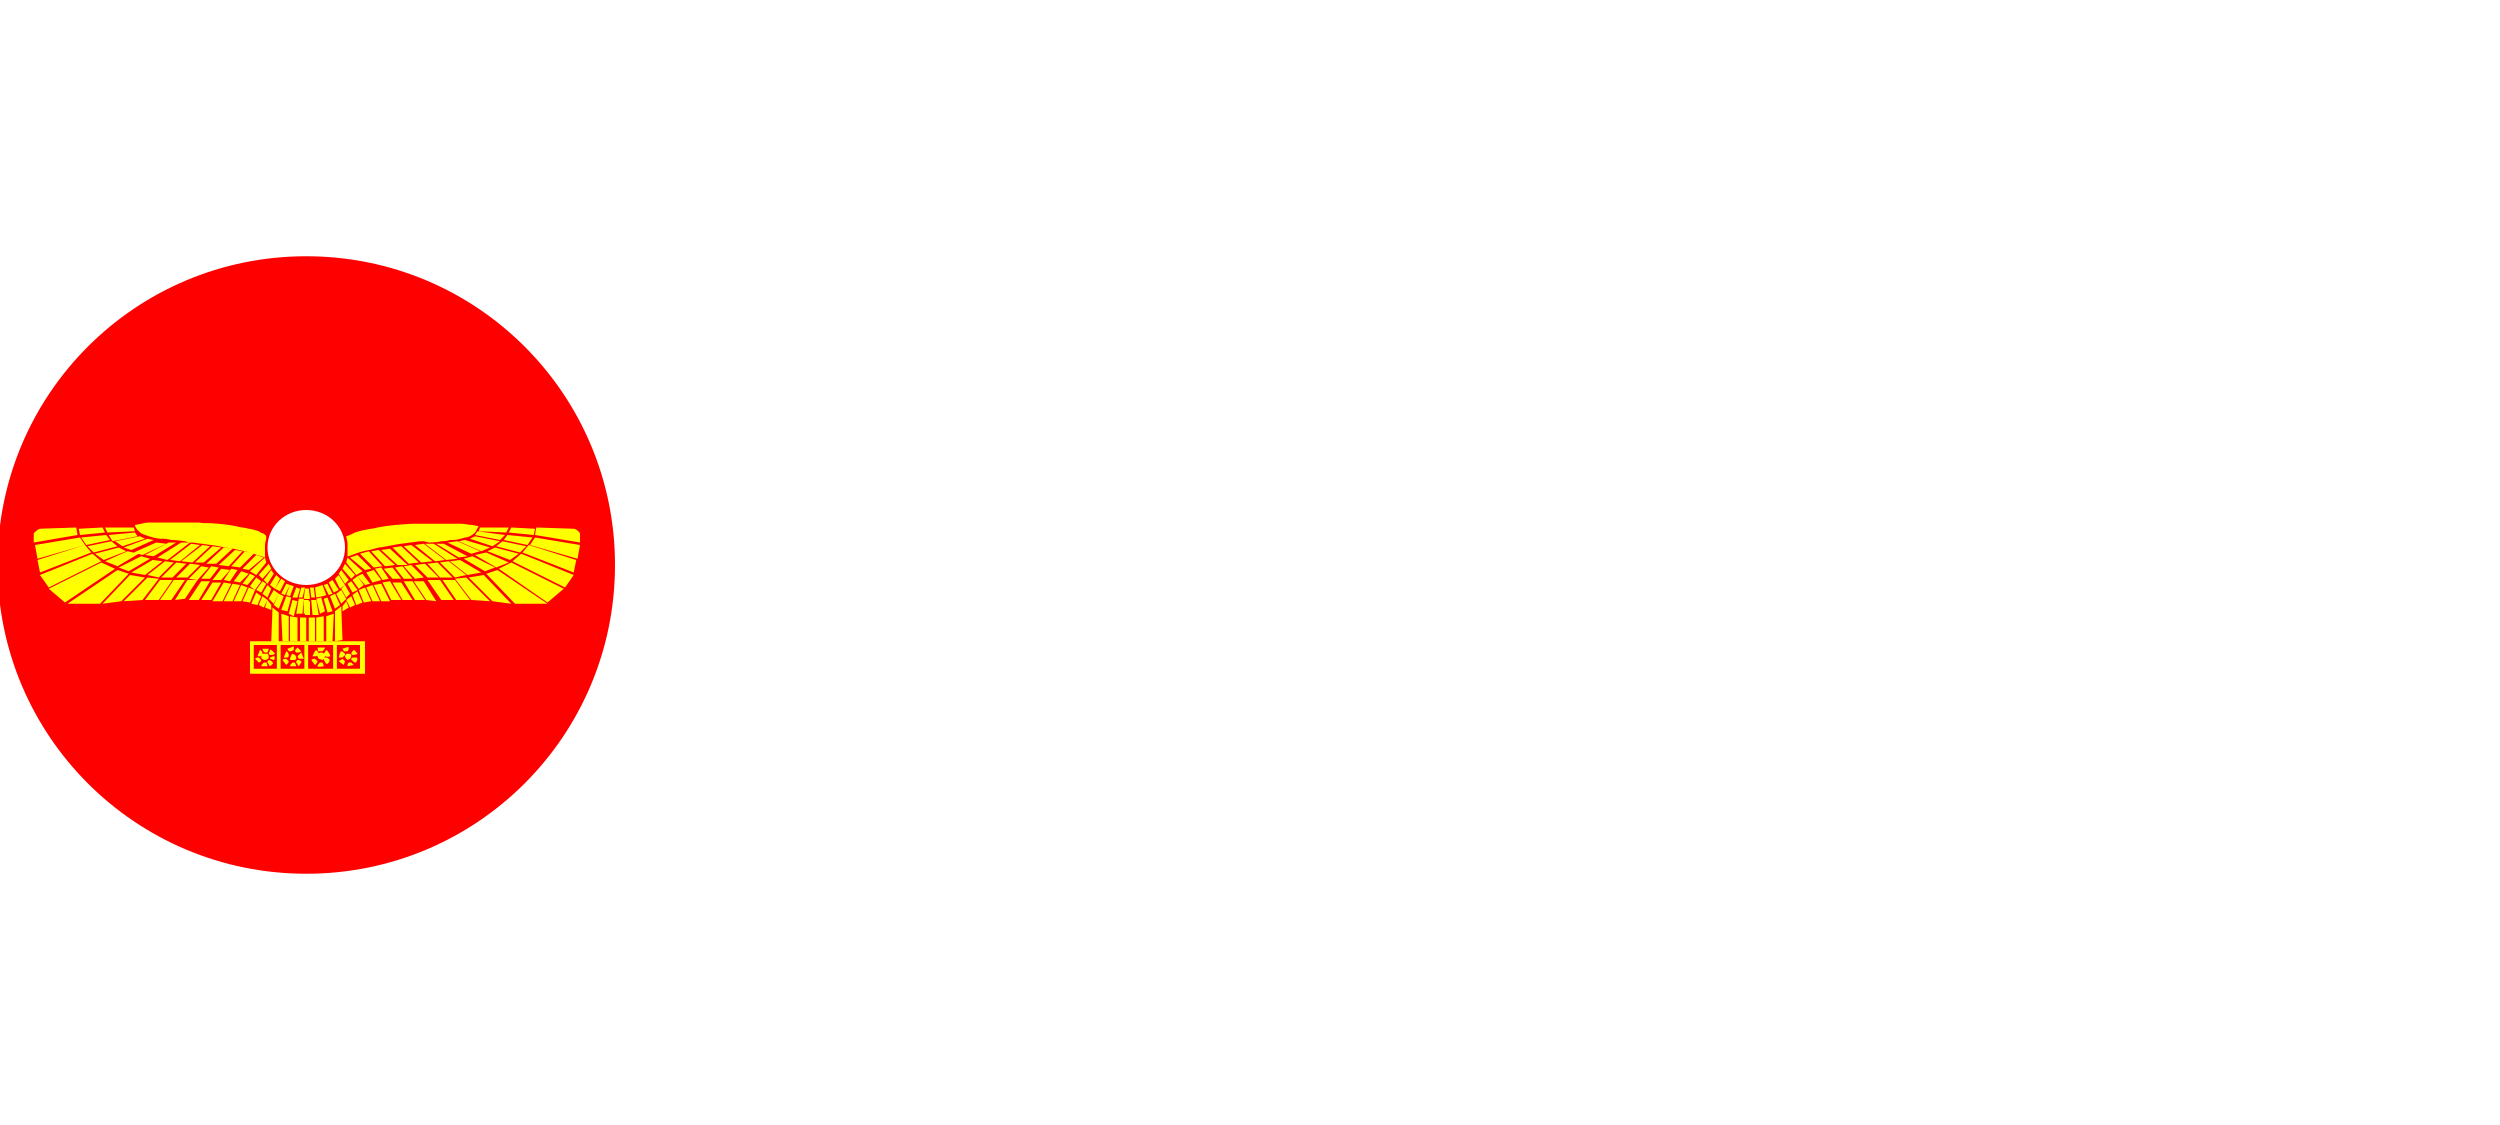
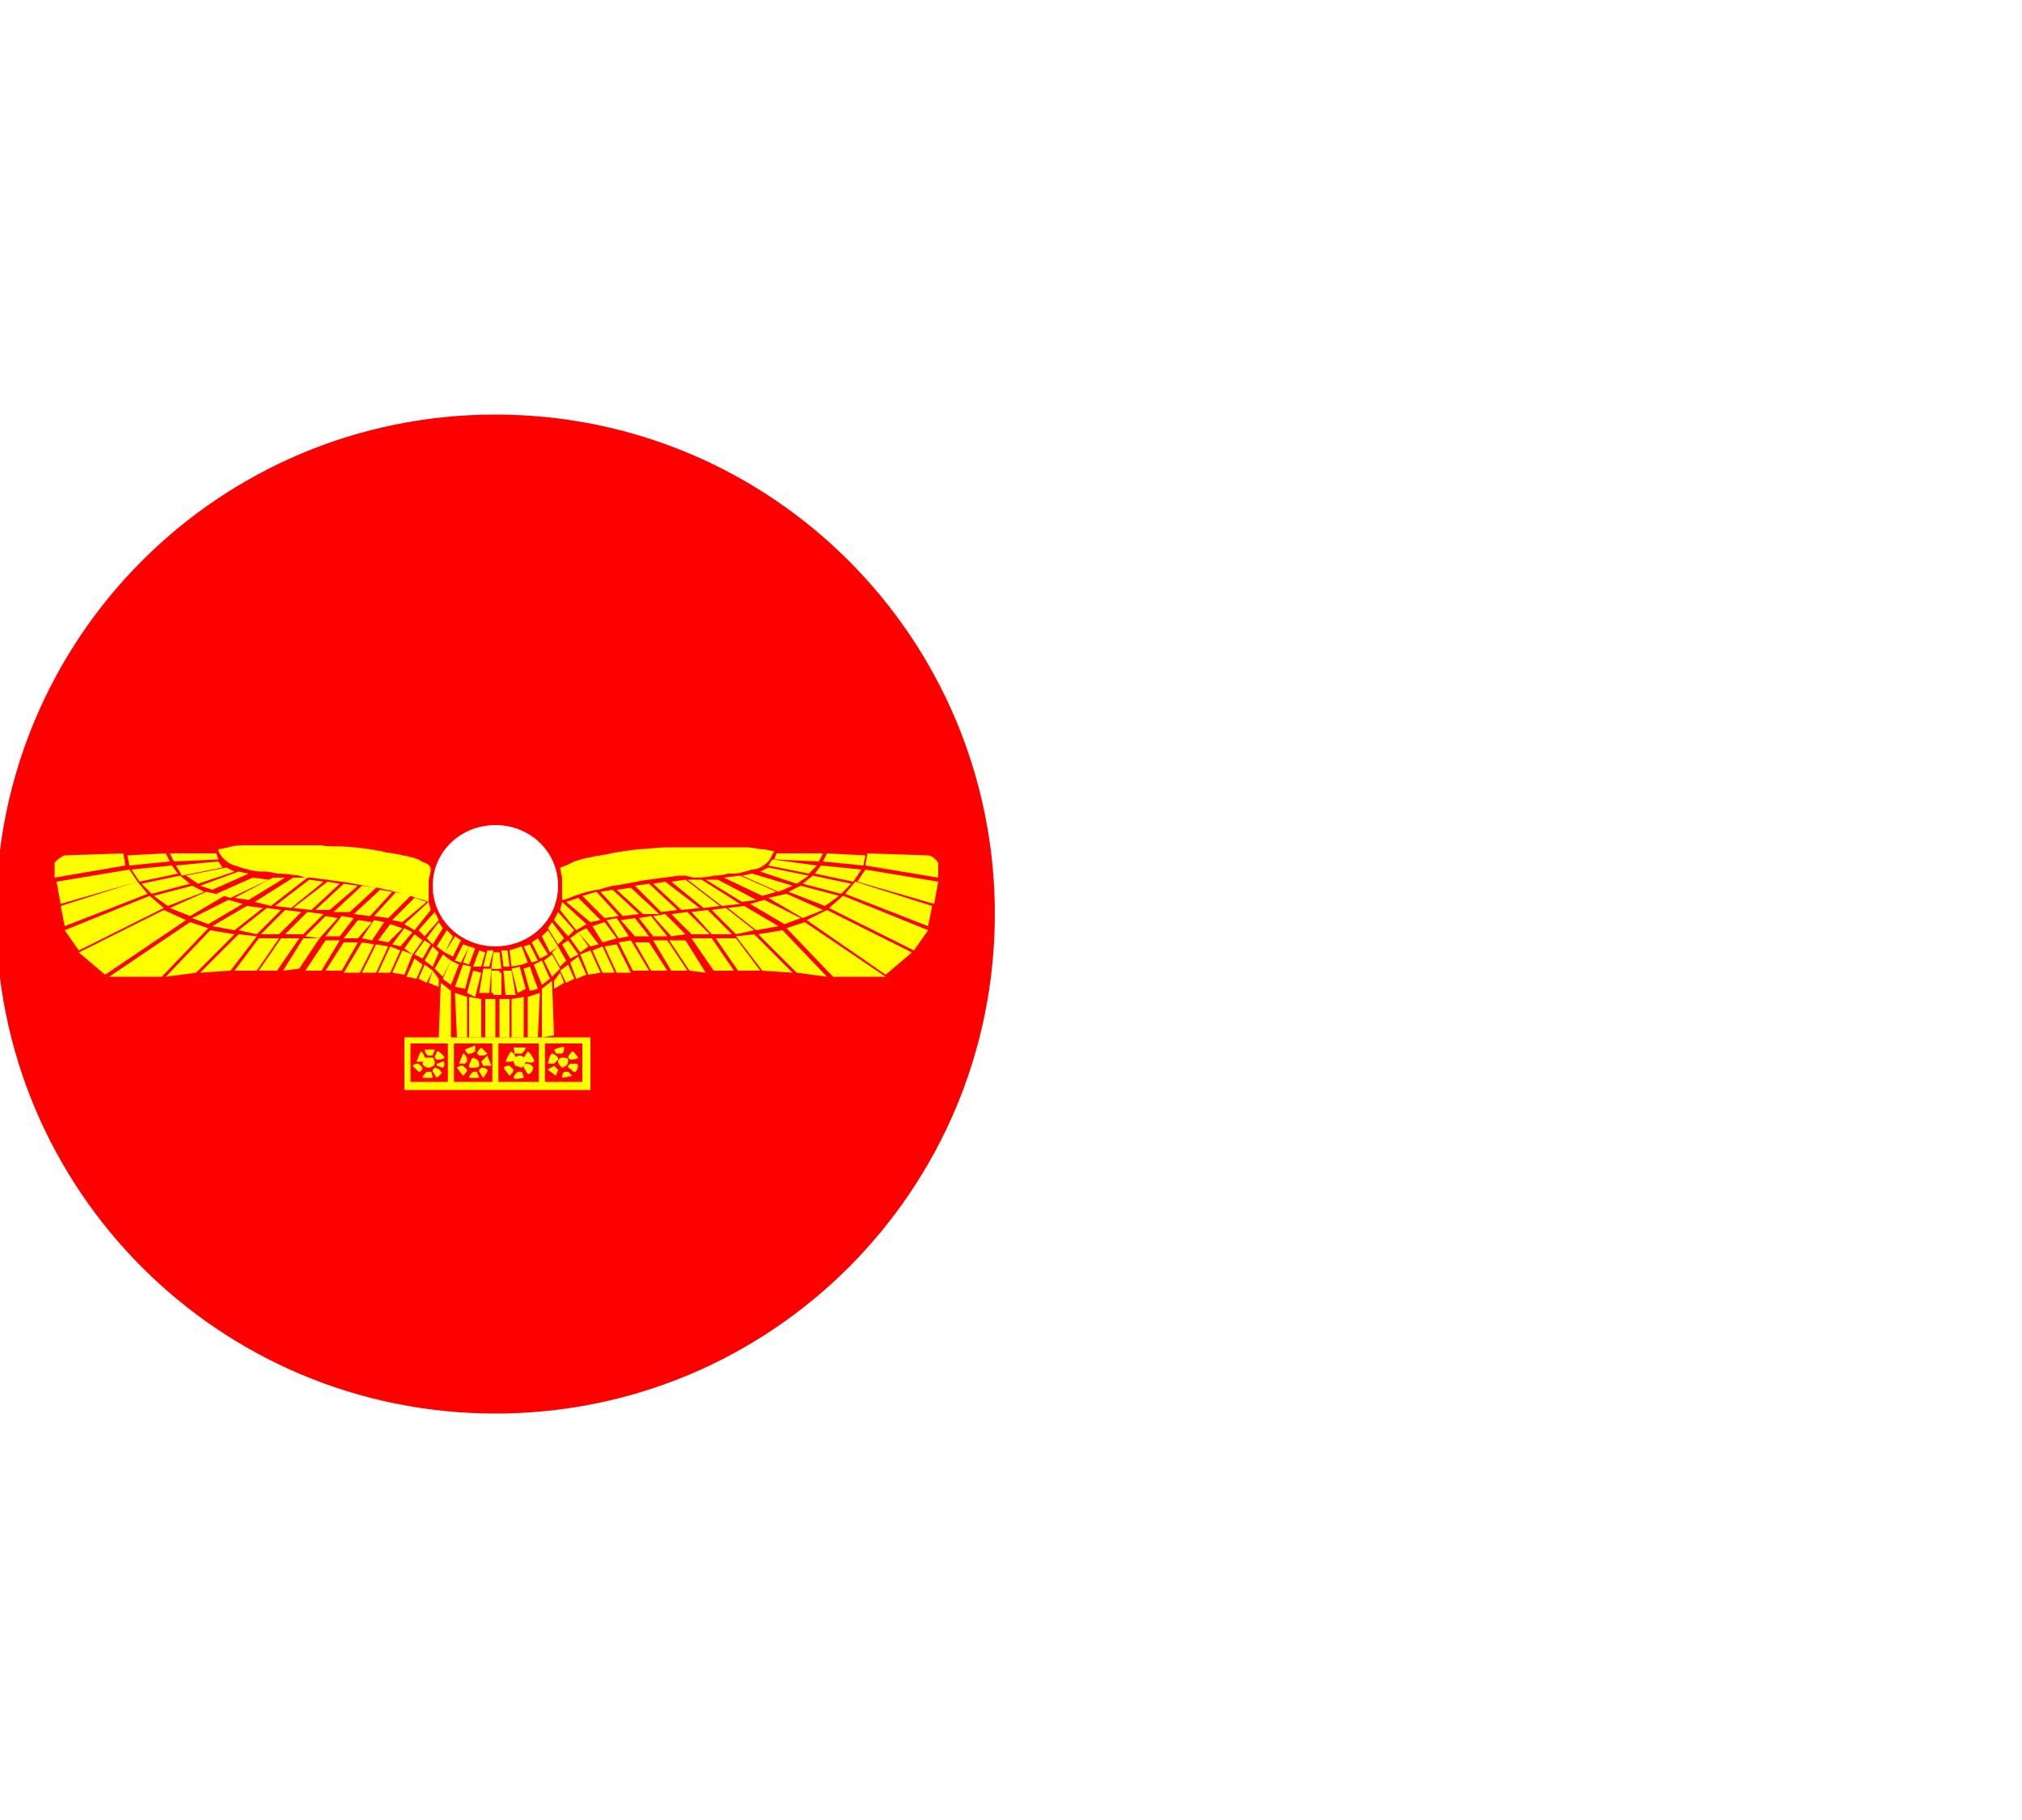
- <svg xmlns="http://www.w3.org/2000/svg" version="1.2" baseProfile="tiny-ps" viewBox="0 0 200 90" width="200" height="90">
+ <svg xmlns="http://www.w3.org/2000/svg" version="1.2" baseProfile="tiny-ps" viewBox="0 0 100 90" width="100" height="90">
  <style>
		tspan { white-space:pre }
		.shp0 { fill: #ffffff } 
		.shp1 { fill: #ff0000 } 
		.shp2 { fill: #ffff00 } 
		.shp3 { fill: none;stroke: #ffff00;stroke-width: 0.3 } 
	</style>
  <path id="Lager 1" class="shp0" d="M-6 -17L483 -17L483 126L-6 126L-6 -17Z" />
  <path id="Layer" class="shp1" d="M24.5 69.9C10.84 69.9 -0.2 58.86 -0.2 45.2C-0.2 31.54 10.84 20.5 24.5 20.5C38.16 20.5 49.2 31.54 49.2 45.2C49.2 58.86 38.16 69.9 24.5 69.9Z" />
  <g id="Lager_2">
    <path id="Border" fill-rule="evenodd" class="shp2" d="M20 51.3L29.2 51.3L29.2 53.9L20 53.9L20 51.3ZM28.8 51.6L20.3 51.6L20.3 53.5L28.8 53.5L28.8 51.6Z" />
    <path id="Layer" class="shp3" d="M26.8 51.5L26.8 53.7" />
    <path id="Layer" class="shp3" d="M24.5 51.5L24.5 53.6" />
    <path id="Layer" class="shp3" d="M22.3 51.5L22.3 53.6" />
    <path id="Layer" class="shp2" d="M21 51.9L21.5 51.9C21.5 52 21.4 52.1 21.4 52.2L21.4 52.2L21.4 52.2L21.2 52.2L21.2 52.2L21.2 52.2C21.1 52.2 21 52 21 51.9ZM20.9 52.8C20.9 52.9 20.8 53 20.7 53L20.4 52.7C20.5 52.6 20.6 52.6 20.7 52.6L20.7 52.6L20.7 52.6L20.9 52.8C21 52.8 21 52.8 20.9 52.8L20.9 52.8ZM21.6 53.3C21.5 53.2 21.5 53.1 21.4 53L21.4 53L21.4 52.9L21.5 52.8L21.5 52.8C21.6 52.8 21.8 52.9 21.8 53C22 53 21.6 53.3 21.6 53.3L21.6 53.3ZM20.9 52.5C20.8 52.5 20.7 52.5 20.6 52.5L20.8 52C20.9 52 21 52.2 21 52.3L21 52.3C21 52.3 21 52.3 21 52.4L20.9 52.5L20.9 52.5L20.9 52.5L20.9 52.5ZM21.4 53.3L20.9 53.3C20.9 53.2 21 53.1 21.1 53L21.1 53L21.1 53L21.3 53C21.3 52.9 21.4 53.2 21.4 53.3L21.4 53.3ZM22 52.3C21.9 52.4 21.7 52.4 21.6 52.4L21.5 52.3L21.5 52.3L21.5 52.3C21.5 52.2 21.6 52.1 21.6 52C21.7 51.9 22 52.3 22 52.3L22 52.3ZM21.4 52.3C21.5 52.4 21.5 52.5 21.5 52.6C21.5 52.7 21.3 52.8 21.2 52.8C21.1 52.8 20.9 52.7 20.9 52.6C20.9 52.5 21 52.4 21 52.3L21.1 52.3L21.4 52.3L21.4 52.3L21.4 52.3ZM21.9 52.8C21.8 52.8 21.7 52.7 21.6 52.7L21.6 52.7L21.6 52.7L21.6 52.6L21.6 52.6C21.7 52.6 21.8 52.5 21.9 52.5C22 52.4 22 52.8 21.9 52.8L21.9 52.8Z" />
    <path id="Layer" class="shp2" d="M27.4 51.9C27.4 51.9 27.9 51.7 27.9 51.8C27.9 51.9 27.9 52 27.8 52.1L27.8 52.1L27.8 52.1L27.6 52.1C27.6 52.1 27.6 52.1 27.5 52.1L27.5 52.1C27.6 52.2 27.5 52.1 27.4 51.9ZM27.6 52.9C27.6 53 27.5 53.1 27.5 53.2L27.1 52.9C27.2 52.8 27.3 52.8 27.4 52.7L27.4 52.7L27.4 52.7L27.6 52.9L27.6 52.9L27.6 52.9ZM28.4 53C28.3 53 28.2 52.8 28.1 52.8L28.1 52.8C28.1 52.8 28.1 52.8 28.1 52.7L28.2 52.6L28.2 52.6C28.3 52.6 28.4 52.6 28.5 52.6C28.7 52.6 28.5 53.1 28.4 53L28.4 53ZM27.4 52.6C27.3 52.6 27.2 52.6 27.1 52.6C27.1 52.6 27.2 52.1 27.3 52.1C27.4 52.1 27.5 52.2 27.6 52.3L27.6 52.3C27.6 52.3 27.6 52.3 27.6 52.4L27.4 52.6C27.5 52.6 27.4 52.6 27.4 52.6L27.4 52.6L27.4 52.6ZM28.3 53.2L27.8 53.3C27.8 53.2 27.8 53.1 27.9 53L27.9 53L27.9 53L28.1 53C28 52.9 28.2 53.1 28.3 53.2ZM28.6 52.3C28.5 52.4 28.2 52.4 28.2 52.4L28.1 52.3L28.1 52.3L28.1 52.3C28.1 52.2 28.2 52.1 28.3 52C28.3 51.9 28.6 52.3 28.6 52.3L28.6 52.3ZM27.8 52.8C27.7 52.7 27.6 52.6 27.6 52.5C27.6 52.4 27.7 52.3 27.8 52.3C27.9 52.3 28.1 52.3 28.1 52.4C28.1 52.5 28.1 52.6 28 52.7L28 52.7L27.8 52.8L27.8 52.8L27.8 52.8Z" />
    <path id="Layer" class="shp2" d="M25.4 51.8L26 51.8C26 51.9 25.9 52 25.8 52.1L25.8 52.1C25.8 52.1 25.8 52.1 25.7 52.1L25.5 52.1C25.5 52.1 25.5 52.1 25.4 52.1L25.4 52.1C25.5 52.1 25.4 51.9 25.4 51.8ZM25.4 52.9C25.4 53 25.3 53.1 25.2 53.2L24.9 52.8C25 52.7 25.1 52.7 25.2 52.7L25.2 52.7L25.2 52.7L25.4 52.9C25.4 52.8 25.4 52.8 25.4 52.9L25.4 52.9ZM26.1 53.1C26 53 26 52.9 25.9 52.8L25.9 52.8L25.9 52.7L26 52.6L26 52.6C26.1 52.6 26.2 52.6 26.3 52.7C26.5 52.8 26.2 53.2 26.1 53.1ZM25.3 52.5C25.2 52.5 25.1 52.5 25 52.5C25 52.5 25.2 52 25.3 52C25.4 52.1 25.5 52.2 25.5 52.3L25.5 52.3C25.5 52.3 25.5 52.3 25.5 52.4L25.3 52.5L25.3 52.5L25.3 52.5L25.3 52.5ZM25.9 53.3C25.9 53.3 25.4 53.4 25.4 53.3C25.4 53.2 25.5 53.1 25.6 53L25.6 53L25.6 53L25.8 53C25.8 53 25.9 53.2 25.9 53.3ZM26.4 52.5C26.3 52.6 26 52.5 26 52.5L25.9 52.3L25.9 52.3L25.9 52.3C26 52.2 26 52.1 26.1 52C26.2 52 26.5 52.5 26.4 52.5L26.4 52.5ZM25.5 52.7C25.4 52.6 25.4 52.5 25.4 52.4C25.4 52.3 25.6 52.2 25.7 52.2C25.8 52.2 26 52.3 26 52.4C26 52.5 26 52.6 25.9 52.7L25.8 52.8L25.5 52.7L25.5 52.7L25.5 52.7Z" />
    <path id="Layer" class="shp2" d="M23 51.9L23.5 51.7C23.5 51.8 23.5 51.9 23.5 52L23.5 52L23.5 52L23.3 52.1C23.3 52.1 23.3 52.1 23.2 52.1L23.2 52.1C23.2 52.2 23 52 23 51.9ZM23.1 52.9C23.1 53 23 53.1 22.9 53.2L22.6 52.8C22.7 52.7 22.8 52.7 22.9 52.7L22.9 52.7L22.9 52.7L23.1 52.9C23.2 52.9 23.2 52.9 23.1 52.9L23.1 52.9ZM23.9 53.3C23.8 53.2 23.8 53.1 23.7 53L23.7 53L23.7 52.9L23.8 52.8L23.8 52.8C23.9 52.8 24 52.8 24.1 52.9C24.2 52.9 23.9 53.3 23.9 53.3L23.9 53.3ZM23 52.6C22.9 52.6 22.8 52.6 22.7 52.6L22.9 52.1C23 52.1 23.1 52.3 23.1 52.4L23.1 52.4C23.1 52.4 23.1 52.4 23.1 52.5L23 52.6C23 52.5 23 52.6 23 52.6L23 52.6L23 52.6ZM23.7 53.3L23.2 53.3C23.2 53.2 23.3 53.1 23.4 53L23.4 53L23.4 53L23.6 53C23.5 52.9 23.7 53.2 23.7 53.3L23.7 53.3ZM24.3 52.7C24.2 52.7 23.9 52.7 23.9 52.7L23.8 52.5L23.8 52.5L23.8 52.5C23.9 52.4 24 52.3 24.1 52.2C24.1 52.2 24.3 52.7 24.3 52.7ZM23.6 52.4C23.7 52.5 23.7 52.6 23.7 52.7C23.7 52.8 23.5 52.8 23.4 52.8C23.2 52.8 23.2 52.8 23.2 52.7C23.2 52.6 23.3 52.5 23.3 52.4L23.4 52.3L23.6 52.4L23.6 52.4ZM24.1 52.1C24 52.2 23.9 52.2 23.8 52.2L23.8 52.2C23.8 52.2 23.8 52.2 23.7 52.2L23.6 52.1L23.6 52.1C23.6 52 23.7 51.9 23.8 51.8C23.8 51.8 24.1 52.1 24.1 52.1L24.1 52.1Z" />
    <path id="Sun" class="shp0" d="M27.6 43.8C27.6 45.5 26.2 46.8 24.5 46.8C22.8 46.8 21.4 45.5 21.4 43.8C21.4 42.1 22.8 40.8 24.5 40.8C26.2 40.8 27.6 42.1 27.6 43.8Z" />
    <path id="Eagle" fill-rule="evenodd" class="shp2" d="M21.7 51.3L21.8 48.6L22.3 49L22.3 51.4L21.7 51.3ZM23.2 49.3L23.8 49.4L23.8 51.3L23.2 51.3L23.2 49.3ZM24.3 48L24.7 48L24.7 49.1L24.3 49.1L24.3 48ZM23.7 49.1L23.9 47.9L24.3 47.9L24.2 49.1L23.7 49.1ZM21.2 48.6L21.4 48L21.7 48.4L21.7 48.8L21.2 48.6ZM23.1 49.1L23.4 48L23.8 48.1L23.5 49.3L23.1 49.1ZM20.7 48.4L21 47.7L21.4 48L21.1 48.6L20.7 48.4ZM21.9 48.4L22.3 47.5L22.7 47.7L22.3 48.7L21.9 48.4ZM20.1 48.3L20.5 47.4L20.9 47.7L20.6 48.4L20.1 48.3ZM9.9 48.1L11.8 46.2L12.7 46.3L11.4 48L9.9 48.1ZM12.8 46.4L13.8 46.4L12.7 48L11.6 48L12.8 46.4ZM12.8 48L13.9 46.4L14.8 46.4L13.7 48L12.8 48ZM19.3 46.8L19.8 47L19.3 48.1L18.7 48.1L19.3 46.8ZM14 48L15 46.4L15.8 46.4L14.8 47.9L14 48ZM18.6 46.7L19.2 46.8L18.6 48.1L17.9 48.1L18.6 46.7ZM21.5 47.9L21.9 47.2L22.3 47.5L21.9 48.3L21.5 47.9ZM21 47.5L21.4 46.8L21.7 47.1L21.4 47.8L21 47.5ZM23.9 47.8L24.1 47L24.4 47L24.2 47.8L23.9 47.8ZM24.4 47.1L24.7 47.1L24.8 47.9L24.4 47.9L24.4 47.1ZM22.9 47.6L23.2 46.8L23.5 46.9L23.2 47.7L22.9 47.6ZM20.5 47.2L21 46.5L21.3 46.7L20.9 47.4L20.5 47.2ZM22 47.1L22.5 46.3L22.8 46.5L22.4 47.3L22 47.1ZM20 46.9L20.5 46.2L20.9 46.5L20.4 47.2L20 46.9ZM21.1 46.4L21.7 45.6L21.9 45.9L21.4 46.7L21.1 46.4ZM18.7 46.5L19.3 45.7L19.9 45.9L19.2 46.6L18.7 46.5ZM17.7 46.4L17 46.4L17.7 45.5L18.4 45.6L17.7 46.4ZM20.7 46L21.5 45.1L21.7 45.5L21 46.3L20.7 46ZM14.1 46.2L15.2 45.1L16 45.2L15 46.2L14.1 46.2ZM3.9 47L3.2 46L7.4 44.3L8.1 44.9L3.9 47ZM11.8 46L13.2 44.9L13.9 45L12.7 46.2L11.8 46ZM20 45.7L21.2 44.6L21.3 45L20.5 46L20 45.7ZM10.5 45.8L12.2 44.8L13 44.9L11.6 46L10.5 45.8ZM19.4 45.5L20.5 44.4L21.1 44.6L19.9 45.6L19.4 45.5ZM9.5 45.4L11.3 44.5L12 44.7L10.3 45.7L9.5 45.4ZM18.5 45.3L19.58 44.12C19.75 44.15 19.89 44.18 20 44.21L20.3 44.3L19.2 45.4L18.5 45.3ZM19.58 44.12C19.58 44.12 19.58 44.12 19.58 44.12C19.56 44.11 19.53 44.11 19.49 44.1C19.34 44.02 19.44 44.07 19.02 43.98C19.01 43.97 19.18 44.02 19.32 44.05C19.09 44 18.79 43.92 18.7 43.9C18.5 43.9 18.1 43.8 17.5 43.7C17.1 43.6 16.7 43.6 16.2 43.5C16 43.5 15.5 43.4 15.4 43.4C15.15 43.4 15.32 43.4 15.2 43.4L13.4 44.8L12.6 44.6L14.5 43.4L15.1 43.4L14.8 43.3C14.8 43.3 14.1 43.2 13.8 43.2C13.6 43.2 13.4 43.1 13.1 43.1C12.7 43.1 12.6 43.1 11.9 42.9C11.7 42.8 11.4 42.8 11.1 42.5C11 42.4 10.8 42.2 10.8 42C10.8 42 10.8 42 11.3 41.9C11.6 41.8 11.9 41.8 12.2 41.8C12.4 41.8 13.2 41.8 13.2 41.8C13.7 41.8 14.3 41.8 14.6 41.8C15.2 41.8 15.2 41.8 15.9 41.8C16.4 41.9 16.4 41.8 17.5 41.9C17.6 41.9 18.4 42 18.9 42.1C19.2 42.2 19.6 42.2 19.9 42.3C19.9 42.3 20.1 42.3 20.7 42.5C20.7 42.5 20.8 42.6 21.1 42.7C21.2 42.8 21.3 42.8 21.3 43C21.3 43.2 21.2 43.4 21.2 43.6C21.2 43.9 21.2 43.7 21.2 43.7C21.2 43.9 21.2 44.2 21.2 44.4C21.2 44.5 21.2 44.5 21.2 44.6C21 44.5 20.8 44.5 20.3 44.3C20.3 44.3 20.19 44.26 20 44.21L19.6 44.1L19.58 44.12ZM3 44.8L6.8 43.6L7.3 44.2L3.2 45.8L3 44.8ZM17.5 45.2L18.8 44L19.4 44.1L18.3 45.3L17.5 45.2ZM17.9 43.8L18.6 43.9L17.3 45.1L16.5 45.1L17.9 43.8ZM15.6 45L17 43.7L17.7 43.8L16.3 45L15.6 45ZM14.5 44.9L16.2 43.6L16.8 43.7L15.4 45L14.5 44.9ZM7.6 44.3L9.5 43.8L10.1 44.1L8.3 44.8L7.6 44.3ZM13.6 44.8L15.3 43.5L16 43.6L14.4 44.9L13.6 44.8ZM19.5 44.1C19.5 44.1 19.5 44.1 19.5 44.1C19.5 44.1 19.5 44.1 19.5 44.1ZM19.32 44.05C19.39 44.07 19.44 44.08 19.49 44.1C19.49 44.1 19.5 44.1 19.5 44.1C19.49 44.1 19.41 44.08 19.32 44.05ZM2.8 43.6L6.4 43L6.8 43.6L3 44.7L2.8 43.6ZM7 43.7L8.9 43.3L9.4 43.7L7.5 44.2L7 43.7ZM10.7 44.2L12.5 43.4L13.3 43.5L11.4 44.4L11.08 44.31L9.4 45.3L8.4 44.9L10.2 44.1L10.88 44.25L10.7 44.2ZM9.9 43.8L11.8 43.1L12.3 43.2L10.5 44L9.9 43.8ZM6.5 43L8.5 42.8L8.8 43.2L6.9 43.6L6.5 43ZM3.2 42.3L6.1 42.2L6.2 42.8L2.7 43.4C2.7 43.4 2.7 42.8 2.7 42.7C2.7 42.6 3.1 42.3 3.2 42.3ZM10.8 42.6L11 42.9L9 43.3L8.7 42.8L10.8 42.6ZM6.3 42.3L8.2 42.2L8.4 42.6L6.4 42.8L6.3 42.3ZM8.6 42.6L8.4 42.2L10.7 42.2L10.8 42.5L8.6 42.6ZM24 49.4L24.5 49.4L24.5 51.3L24 51.3L24 49.4ZM22.5 49.1L23.1 49.3L23.1 51.3L22.6 51.3L22.5 49.1ZM11.6 44.4L13.5 43.4L14.1 43.4L12.3 44.5L11.6 44.4ZM17.9 46.6L18.5 46.7L17.8 48.1L17 48.1L17.9 46.6ZM17.9 46.4L18.5 45.5L19 45.6L18.4 46.5L17.9 46.4ZM16.1 48L17 46.6L17.7 46.6L16.9 48L16.1 48ZM15.1 48L16.1 46.5L16.8 46.5L15.9 48L15.1 48ZM12.9 46.2L14.1 45L14.9 45.1L13.8 46.2L12.9 46.2ZM16.1 46.3L16.9 45.3L17.5 45.4L16.8 46.3L16.1 46.3ZM15.1 46.3L16.1 45.3L16.7 45.4L15.8 46.4L15.1 46.3ZM23.7 47L24 47.1L23.8 47.8L23.4 47.8L23.7 47ZM8 48.3L5.4 48.3L9.4 45.6L10.3 45.9L8 48.3ZM19.4 48.1L19.9 47L20.4 47.2L20 48.2L19.4 48.1ZM19.4 46.7L20 45.9L20.4 46.1L19.8 46.8L19.4 46.7ZM22.5 47.5L22.9 46.7L23.2 46.8L22.8 47.6L22.5 47.5ZM22.5 48.8L22.9 47.7L23.3 47.8L23 48.9L22.5 48.8ZM8.2 48.3L10.4 46L11.6 46.2L9.7 48.1L8.2 48.3ZM9.2 45.5L5.2 48.2L3.9 47.1L8.1 45L9.2 45.5ZM21.6 46.8L22.1 46L22.4 46.3L22 47.1L21.6 46.8ZM9.2 43.3L11.2 42.9L11.6 43.1L9.8 43.7L9.2 43.3Z" />
    <path id="Eagle-2" fill-rule="evenodd" class="shp2" d="M26.8 51.3L26.8 48.9L27.3 48.5L27.4 51.2L26.8 51.3ZM25.9 51.3L25.3 51.3L25.3 49.4L25.9 49.3L25.9 51.3ZM24.8 49.2L24.4 49.2L24.4 48.1L24.8 48.1L24.8 49.2ZM25 49.2L24.9 48L25.3 48L25.5 49.2L25 49.2ZM27.4 48.9L27.4 48.5L27.7 48.1L27.9 48.6L27.4 48.9ZM25.6 49.1L25.3 47.9L25.7 47.8L26 48.9L25.6 49.1ZM28 48.6L27.7 48L28.1 47.7L28.4 48.4L28 48.6ZM26.8 48.7L26.4 47.7L26.8 47.5L27.2 48.4L26.8 48.7ZM28.5 48.4L28.2 47.6L28.6 47.3L29 48.2L28.5 48.4ZM37.7 48L36.4 46.3L37.3 46.2L39.2 48.1L37.7 48ZM37.6 48L36.5 48L35.4 46.4L36.4 46.4L37.6 48ZM35.3 48L34.2 46.4L35.2 46.4L36.3 48L35.3 48ZM29.3 47L29.8 46.8L30.4 48.1L29.8 48.1L29.3 47ZM34.1 48L33.1 46.5L33.9 46.5L34.9 48.1L34.1 48ZM31.2 48.1L30.5 48.1L29.9 46.8L30.5 46.7L31.2 48.1ZM27.3 48.3L26.9 47.5L27.3 47.2L27.7 47.9L27.3 48.3ZM27.7 47.8L27.3 47.1L27.6 46.8L28 47.5L27.7 47.8ZM24.9 47.8L24.8 47L25.1 47L25.2 47.8L24.9 47.8ZM24.7 47.9L24.3 47.9L24.4 47.1L24.7 47.1L24.7 47.9ZM25.8 46.8L26.1 47.6L25.8 47.7L25.3 47.8L25.2 47L25.8 46.8ZM28.2 47.4L27.8 46.7L28.1 46.5L28.6 47.2L28.2 47.4ZM26.7 47.4L26.3 46.6L26.6 46.4L27.1 47.2L26.7 47.4ZM28.7 47.1L28.2 46.4L28.6 46.1L29.1 46.8L28.7 47.1ZM27.6 46.7L27.1 45.9L27.3 45.6L27.9 46.4L27.6 46.7ZM29.8 46.6L29.3 45.8L29.9 45.6L30.5 46.4L29.8 46.6ZM30.7 45.5L31.4 45.4L32.1 46.3L31.4 46.3L30.7 45.5ZM28.1 46.3L27.4 45.5L27.6 45.1L28.4 46L28.1 46.3ZM34.2 46.2L33.2 45.2L34 45.1L35.1 46.2L34.2 46.2ZM41 44.9L41.7 44.3L45.9 46L45.2 47L41 44.9ZM36.4 46.2L35.2 45L35.9 44.9L37.3 46L36.4 46.2ZM28.5 46L27.7 45L27.8 44.6L29 45.7L28.5 46ZM37.4 46L36 44.9L36.8 44.8L38.5 45.8L37.4 46ZM29.2 45.6L28 44.6L28.6 44.4L29.7 45.5L29.2 45.6ZM38.8 45.7L37.1 44.7L37.8 44.5L39.6 45.4L38.8 45.7ZM29.9 45.4L28.8 44.3L29.5 44.1L30.6 45.3L29.9 45.4ZM45.9 45.8L41.8 44.2L42.3 43.6L46.1 44.8L45.9 45.8ZM30.8 45.3L29.7 44.1L30.3 44L31.6 45.2L30.8 45.3ZM30.5 44L31.2 43.9L32.6 45.2L31.8 45.2L30.5 44ZM32.7 45.1L31.4 43.8L32.1 43.7L33.5 45L32.7 45.1ZM33.7 45L32.3 43.7L32.9 43.6L34.6 44.9L33.7 45ZM40.8 44.8L39 44.1L39.6 43.8L41.5 44.3L40.8 44.8ZM34.8 44.9L33.2 43.6L33.9 43.5L35.6 44.8L34.8 44.9ZM36.7 44.6L34.9 43.5L35.5 43.5L37.4 44.5L36.7 44.6ZM46.2 44.7L42.4 43.6L42.8 43L46.4 43.6L46.2 44.7ZM41.6 44.2L39.7 43.7L40.2 43.3L42.1 43.7L41.6 44.2ZM37.7 44.3L35.8 43.4L36.6 43.3L38.4 44.1L37.7 44.3ZM38.5 44.1L36.7 43.3L37.2 43.2L39.2 43.8L38.5 44.1ZM42.2 43.6L40.3 43.2L40.6 42.8L42.6 43L42.2 43.6ZM45.9 42.3C46.1 42.3 46.4 42.6 46.4 42.7C46.4 42.8 46.4 43.4 46.4 43.4L42.8 42.8L42.9 42.2L45.9 42.3ZM40.4 42.8L40 43.2L38 42.8L38.2 42.5L40.4 42.8ZM42.7 42.8L40.7 42.6L40.9 42.2L42.8 42.3L42.7 42.8ZM38.3 42.5L38.4 42.2L40.7 42.2L40.5 42.6L38.3 42.5ZM25.2 51.3L24.7 51.3L24.7 49.4L25.2 49.4L25.2 51.3ZM26.6 51.3L26.1 51.3L26.1 49.3L26.7 49.1L26.6 51.3ZM33.9 43.3C33.6 43.3 33.9 43.3 33.6 43.3C33.5 43.3 33 43.4 32.8 43.4C32.2 43.5 31.9 43.5 31.5 43.6C30.9 43.7 30.5 43.8 30.3 43.8C29.5 44 29.7 44 29.5 44C29 44.1 28.7 44.2 28.7 44.2C28.1 44.4 28 44.5 27.8 44.5C27.8 44.4 27.8 44.1 27.8 44C27.8 43.8 27.8 43.8 27.8 43.6C27.8 43.6 27.8 43.8 27.8 43.5C27.8 43.3 27.7 43 27.7 42.9C27.8 42.9 27.9 42.8 28 42.8C28.2 42.7 28.4 42.6 28.4 42.6C29 42.4 29.2 42.4 29.2 42.4C29.5 42.3 29.9 42.3 30.2 42.2C30.7 42.1 31.5 42 31.6 42C32.8 41.9 32.8 41.9 33.2 41.9C34 41.9 34 41.9 34.5 41.9C34.8 41.9 35.4 41.9 35.9 41.9C35.9 41.9 36.7 41.9 36.9 41.9C37.2 41.9 37.5 42 37.8 42C38.3 42.1 38.3 42.1 38.3 42.1C38.2 42.2 38.1 42.5 38 42.6C37.7 42.9 37.4 43 37.2 43C36.5 43.2 36.5 43.2 36 43.2C35.7 43.3 35.4 43.3 35.3 43.3C35 43.4 34.3 43.4 34.3 43.4L33.9 43.3ZM32.1 48L31.3 48L30.6 46.6L31.2 46.5L32.1 48ZM30.6 46.4L30 45.5L30.5 45.4L31.1 46.3L30.6 46.4ZM32.2 48L31.4 46.6L32.1 46.6L33 48L32.2 48ZM33.2 48L32.3 46.5L33 46.5L34 48L33.2 48ZM35.2 46.2L34.2 45.1L35 45L36.2 46.2L35.2 46.2ZM32.3 46.3L31.6 45.4L32.2 45.3L33 46.3L32.3 46.3ZM33.2 46.3L32.3 45.3L32.9 45.2L33.9 46.2L33.2 46.3ZM38.9 45.9L39.8 45.6L43.8 48.3L41.2 48.3L38.9 45.9ZM29.1 48.2L28.7 47.2L29.2 47L29.7 48.1L29.1 48.2ZM29.2 46.8L28.6 46.1L29 45.9L29.6 46.7L29.2 46.8ZM39.7 45.4L38 44.4L38.9 44.2L40.7 45L39.7 45.4ZM35.7 44.8L34 43.5L34.7 43.5L36.6 44.7L35.7 44.8ZM26.3 47.6L25.9 46.8L26.2 46.7L26.6 47.5L26.3 47.6ZM26.2 49L25.9 47.9L26.2 47.8L26.6 48.9L26.2 49ZM39.4 48.1L37.5 46.2L38.7 46L40.9 48.3L39.4 48.1ZM39.9 45.5L40.9 45L45.1 47.1L43.8 48.2L39.9 45.5ZM27.2 47.1L26.8 46.3L27.1 46L27.6 46.8L27.2 47.1ZM39.4 43.7L37.6 43.1L38 42.9L40 43.3L39.4 43.7Z" />
  </g>
</svg>
